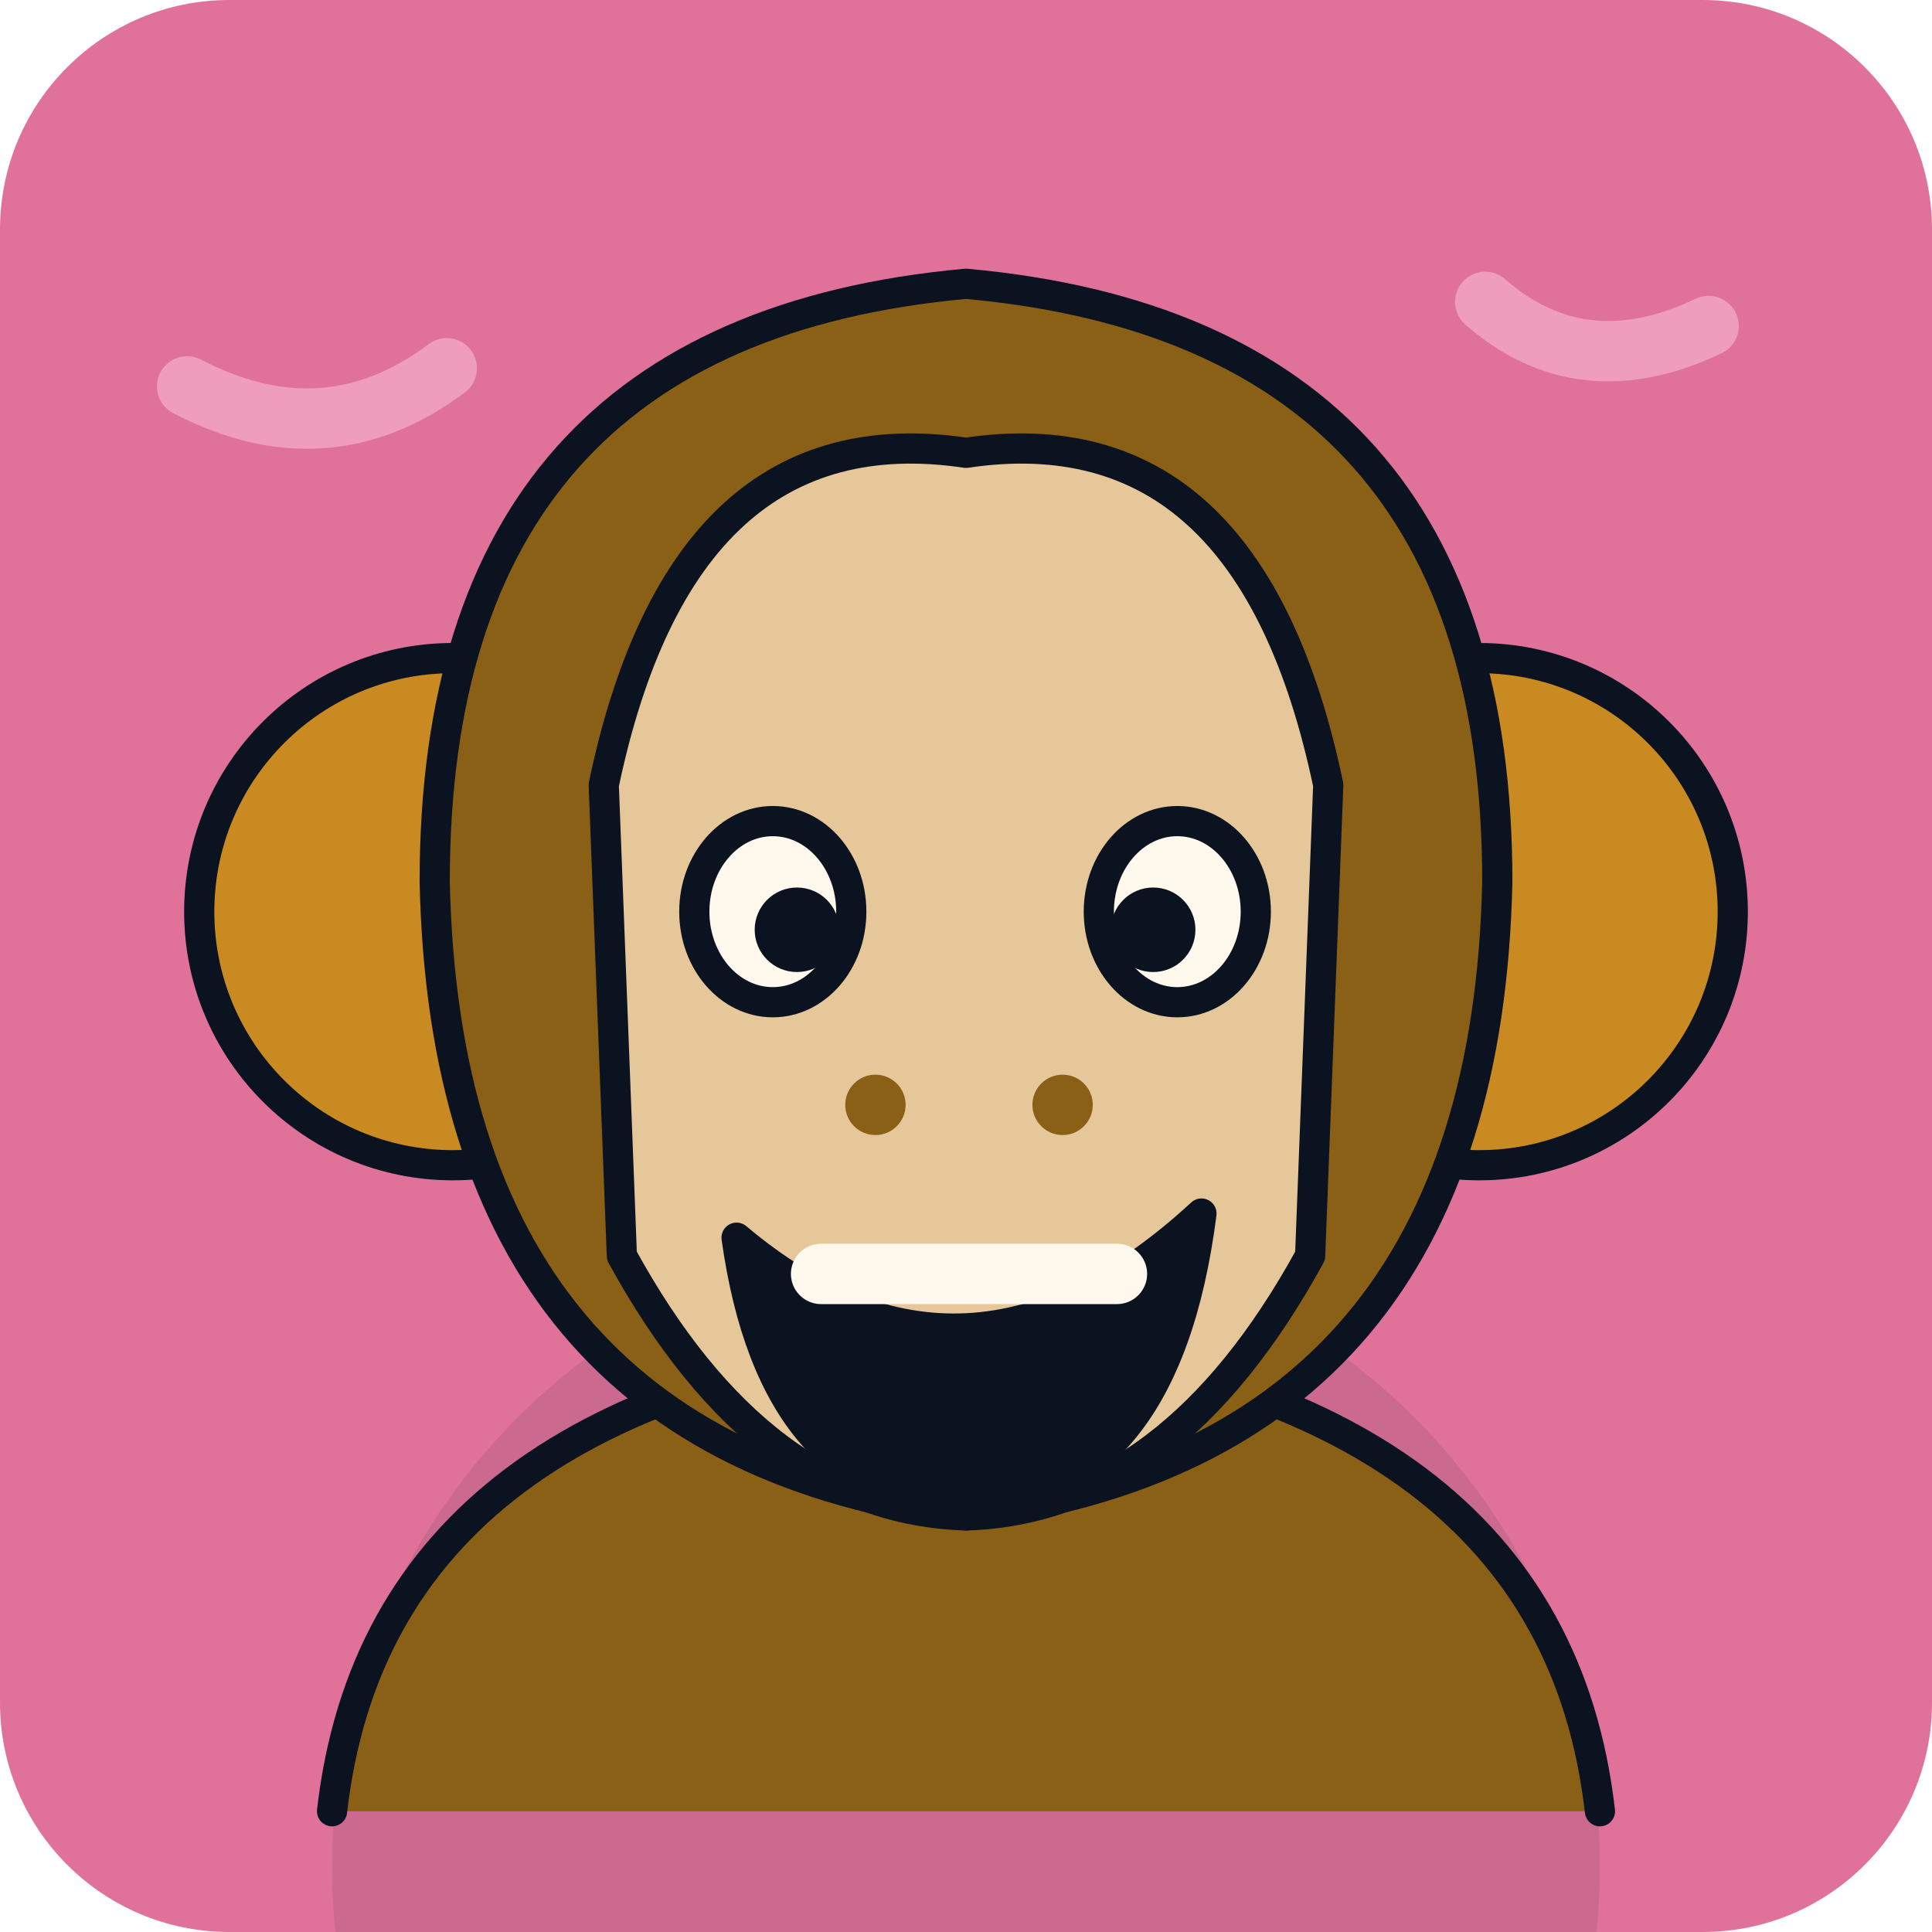
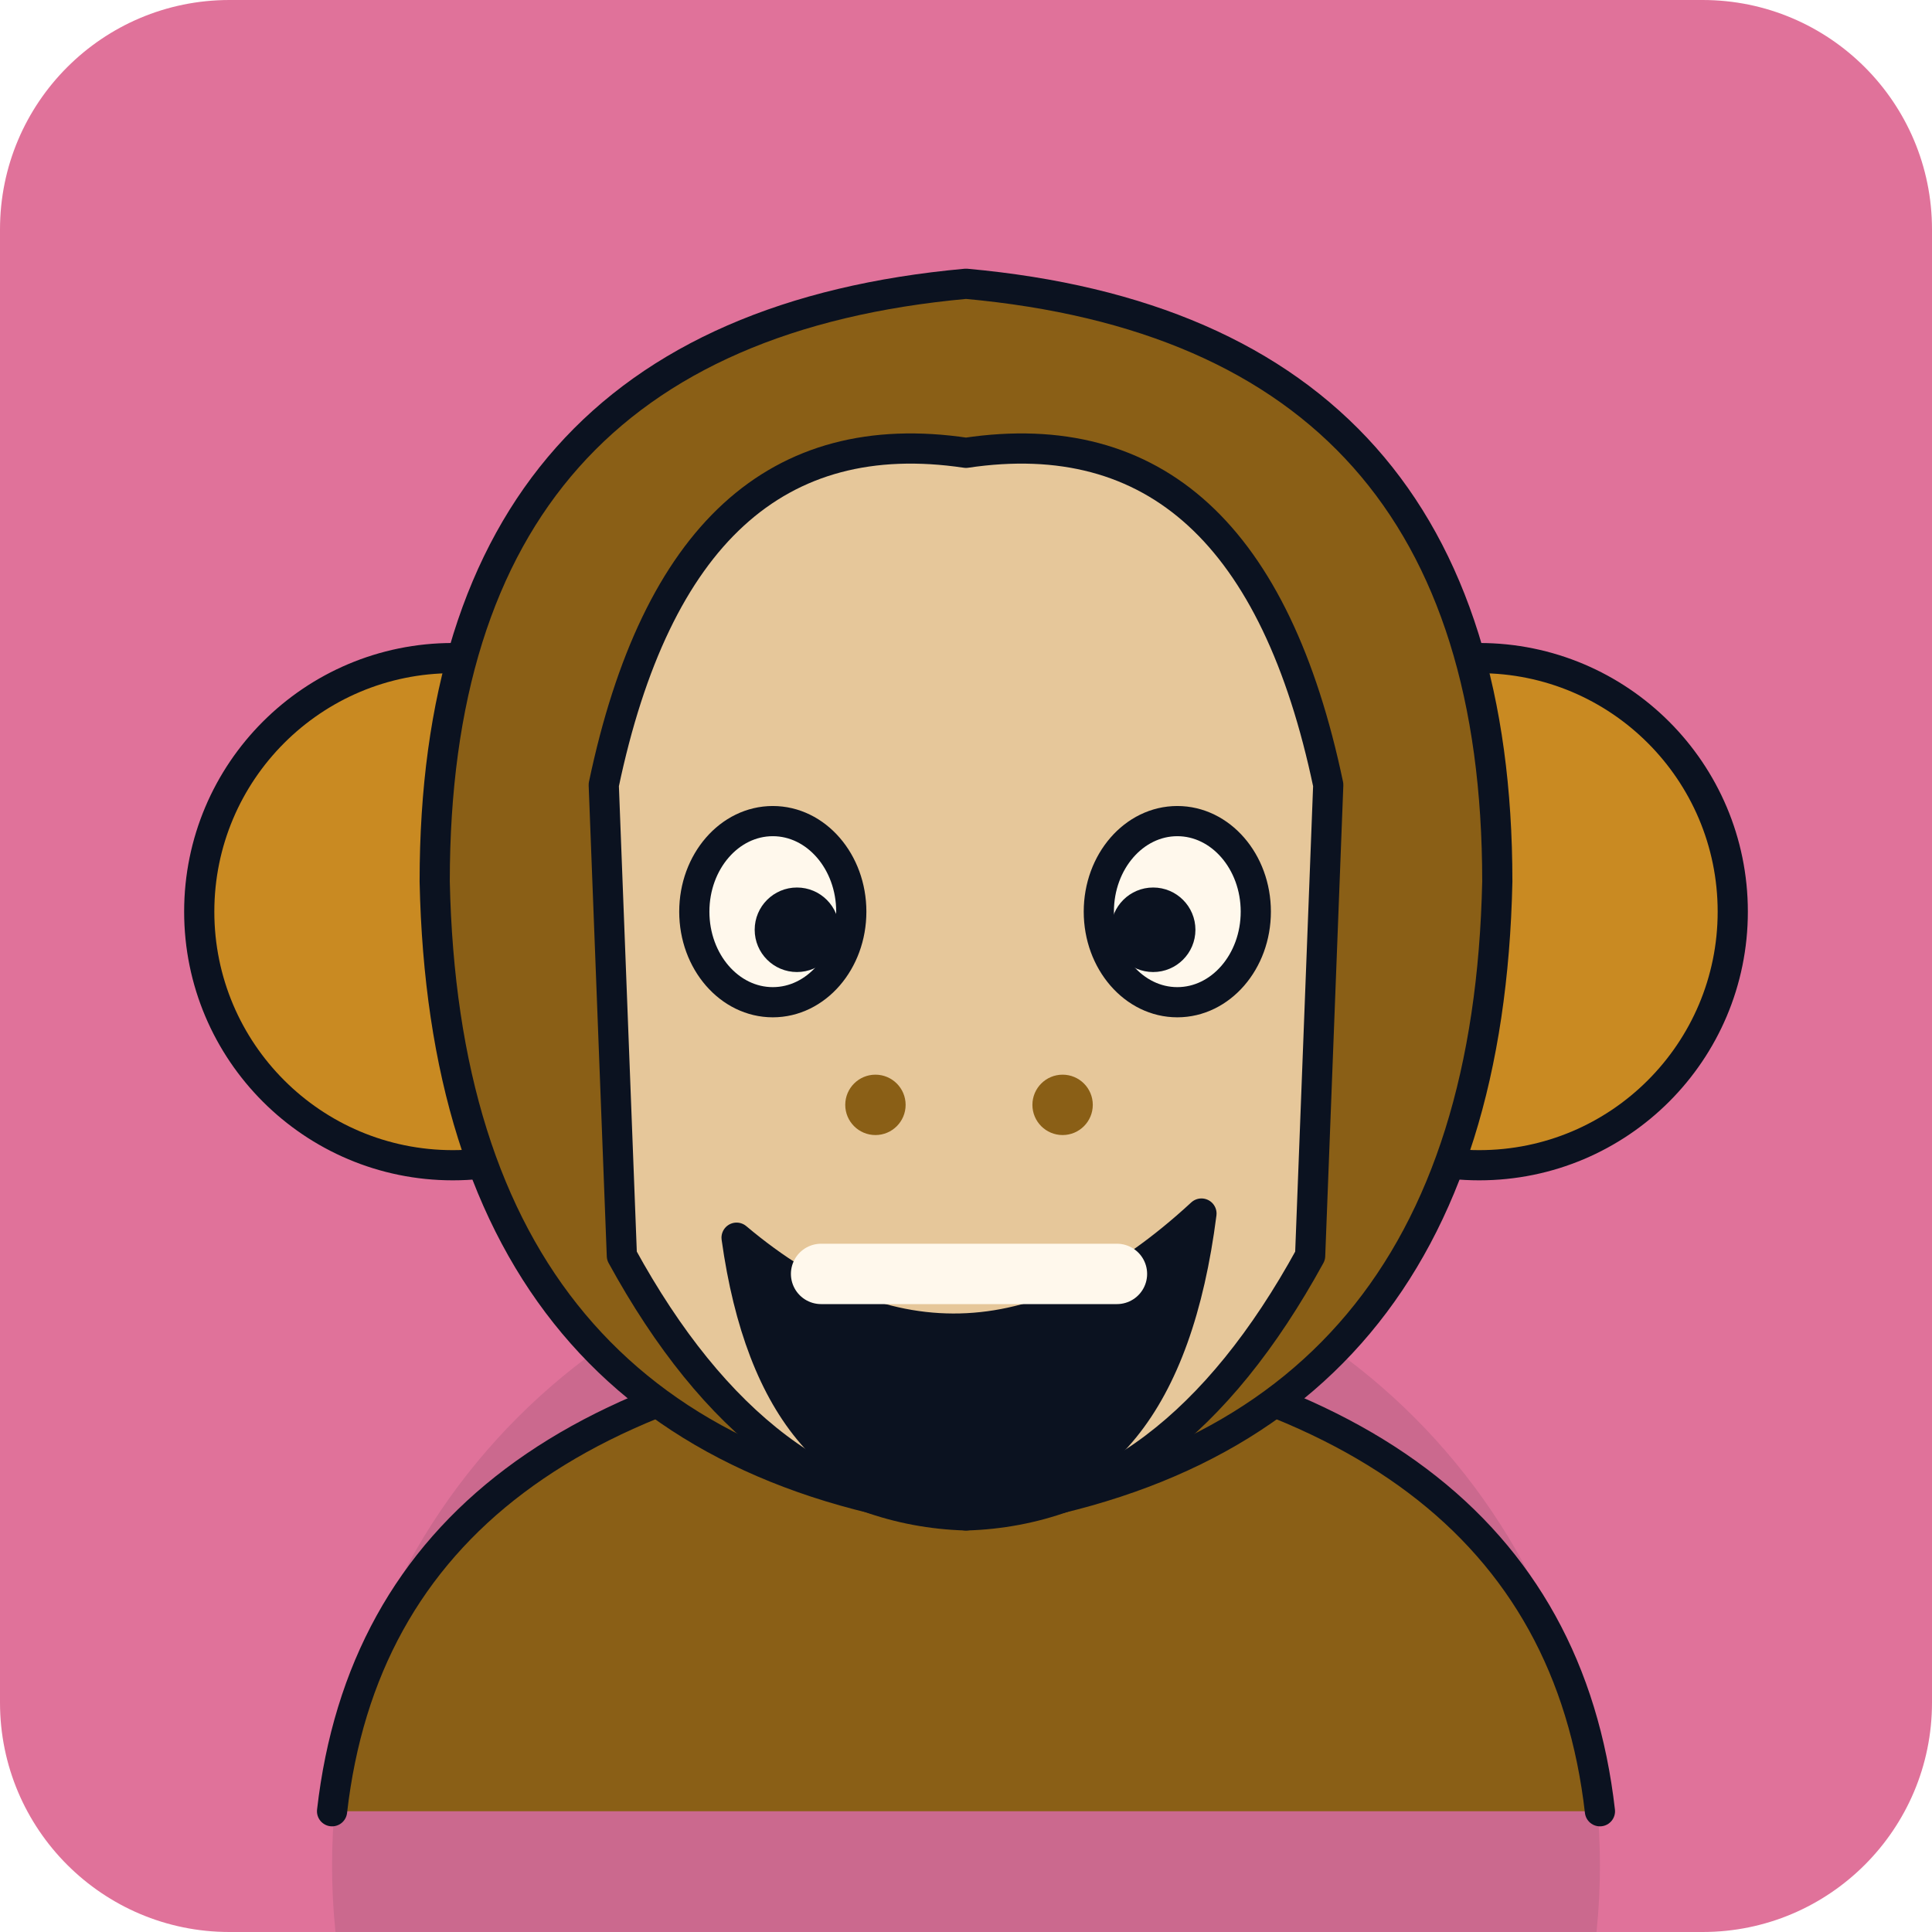
<svg xmlns="http://www.w3.org/2000/svg" width="320" height="320" viewBox="0 0 320 320" role="img" aria-label="Muzip maymun avatarı">
  <rect width="320" height="320" rx="38" fill="#e0729a" />
  <circle cx="160" cy="309" r="105" fill="#0b1220" opacity=".1" />
-   <path d="M31 64q23 12 43-3M246 50q16 14 37 4" fill="none" stroke="#ffd0df" stroke-width="10" stroke-linecap="round" opacity=".45" />
  <circle cx="75" cy="151" r="42" fill="#c98a22" stroke="#0b1220" stroke-width="5" stroke-linecap="round" stroke-linejoin="round" />
  <circle cx="245" cy="151" r="42" fill="#c98a22" stroke="#0b1220" stroke-width="5" stroke-linecap="round" stroke-linejoin="round" />
  <path d="M55 300q8-70 105-79 97 9 105 79" fill="#8a5f16" stroke="#0b1220" stroke-width="5" stroke-linecap="round" stroke-linejoin="round" />
  <path d="M72 146q0-91 88-99 88 8 88 99-2 94-88 105-86-11-88-105Z" fill="#8a5f16" stroke="#0b1220" stroke-width="5" stroke-linecap="round" stroke-linejoin="round" />
  <path d="M100 130q13-62 60-55 47-7 60 55l-3 78q-23 42-57 43-34-1-57-43Z" fill="#e6c79a" stroke="#0b1220" stroke-width="5" stroke-linecap="round" stroke-linejoin="round" />
  <ellipse cx="128" cy="151" rx="13" ry="15" fill="#fff8ec" stroke="#0b1220" stroke-width="5" stroke-linecap="round" stroke-linejoin="round" />
  <circle cx="132" cy="154" r="7" fill="#0b1220" />
  <ellipse cx="195" cy="151" rx="13" ry="15" fill="#fff8ec" stroke="#0b1220" stroke-width="5" stroke-linecap="round" stroke-linejoin="round" />
  <circle cx="191" cy="154" r="7" fill="#0b1220" />
  <circle cx="145" cy="183" r="5" fill="#8a5f16" />
  <circle cx="176" cy="183" r="5" fill="#8a5f16" />
  <path d="M122 205q38 32 77-4-6 47-39 48-32-1-38-44Z" fill="#0b1220" stroke="#0b1220" stroke-width="5" stroke-linecap="round" stroke-linejoin="round" />
  <path d="M136 211h49" stroke="#fff8ec" stroke-width="10" stroke-linecap="round" />
</svg>
